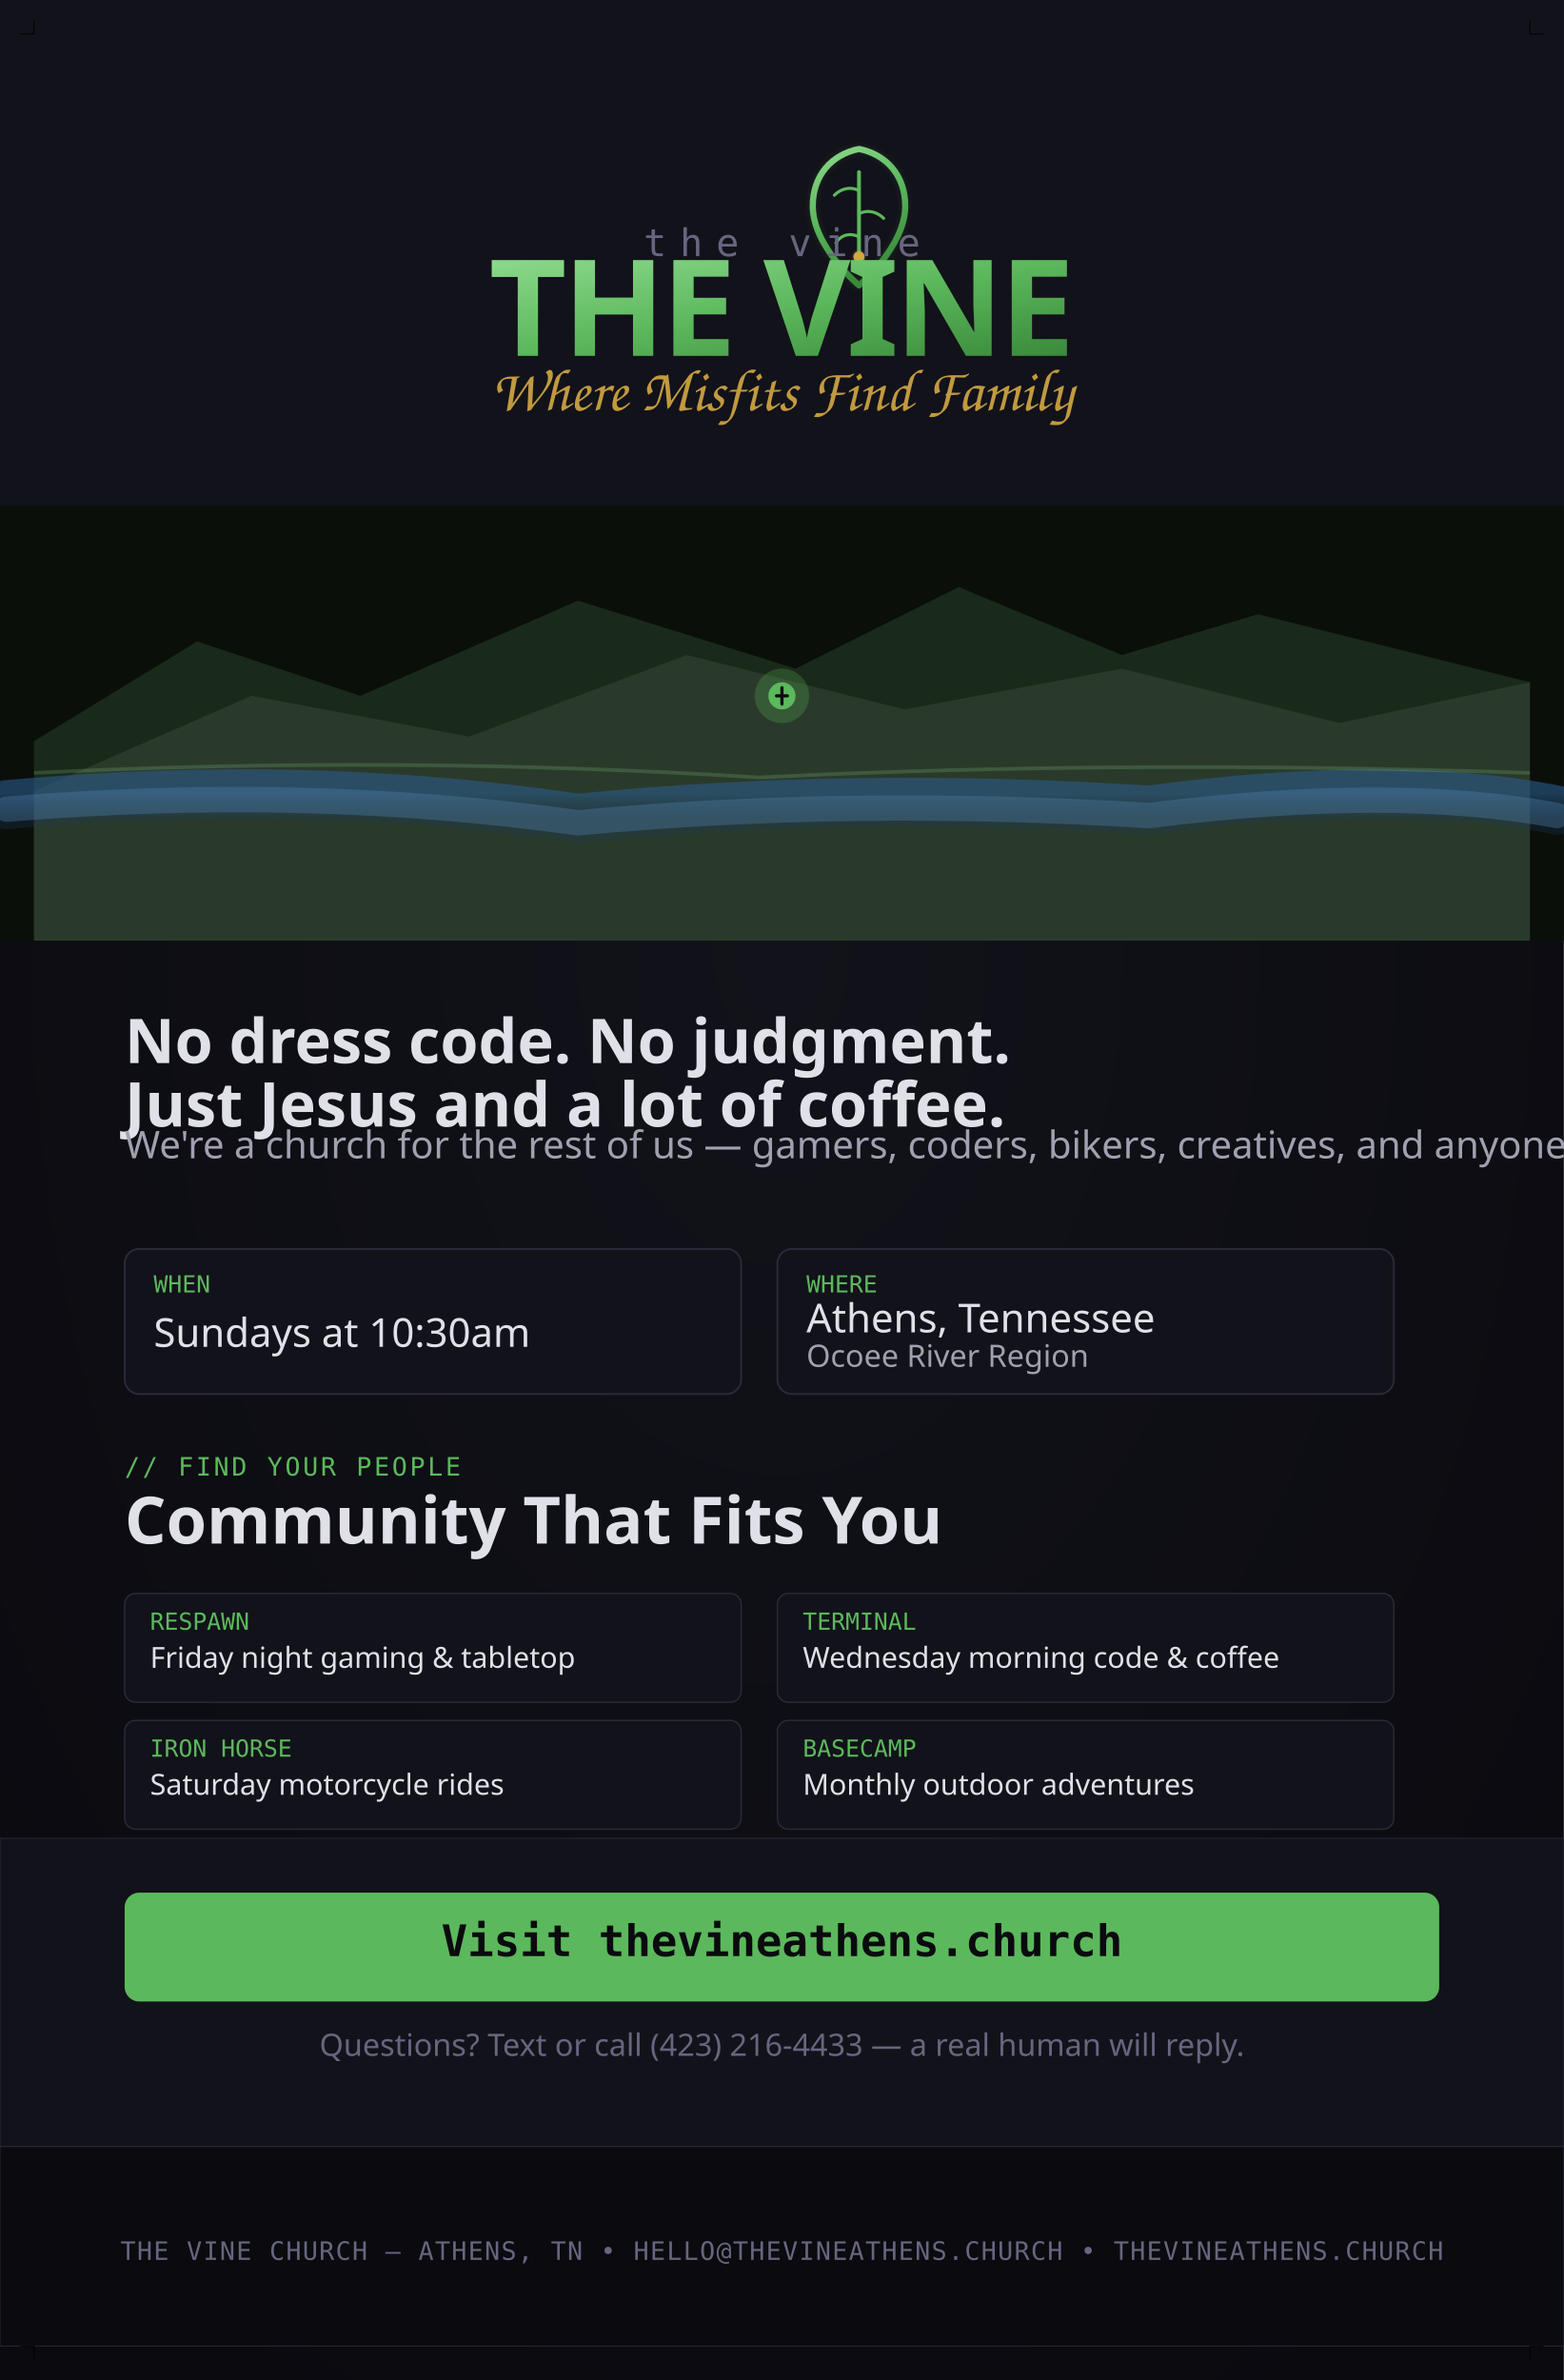
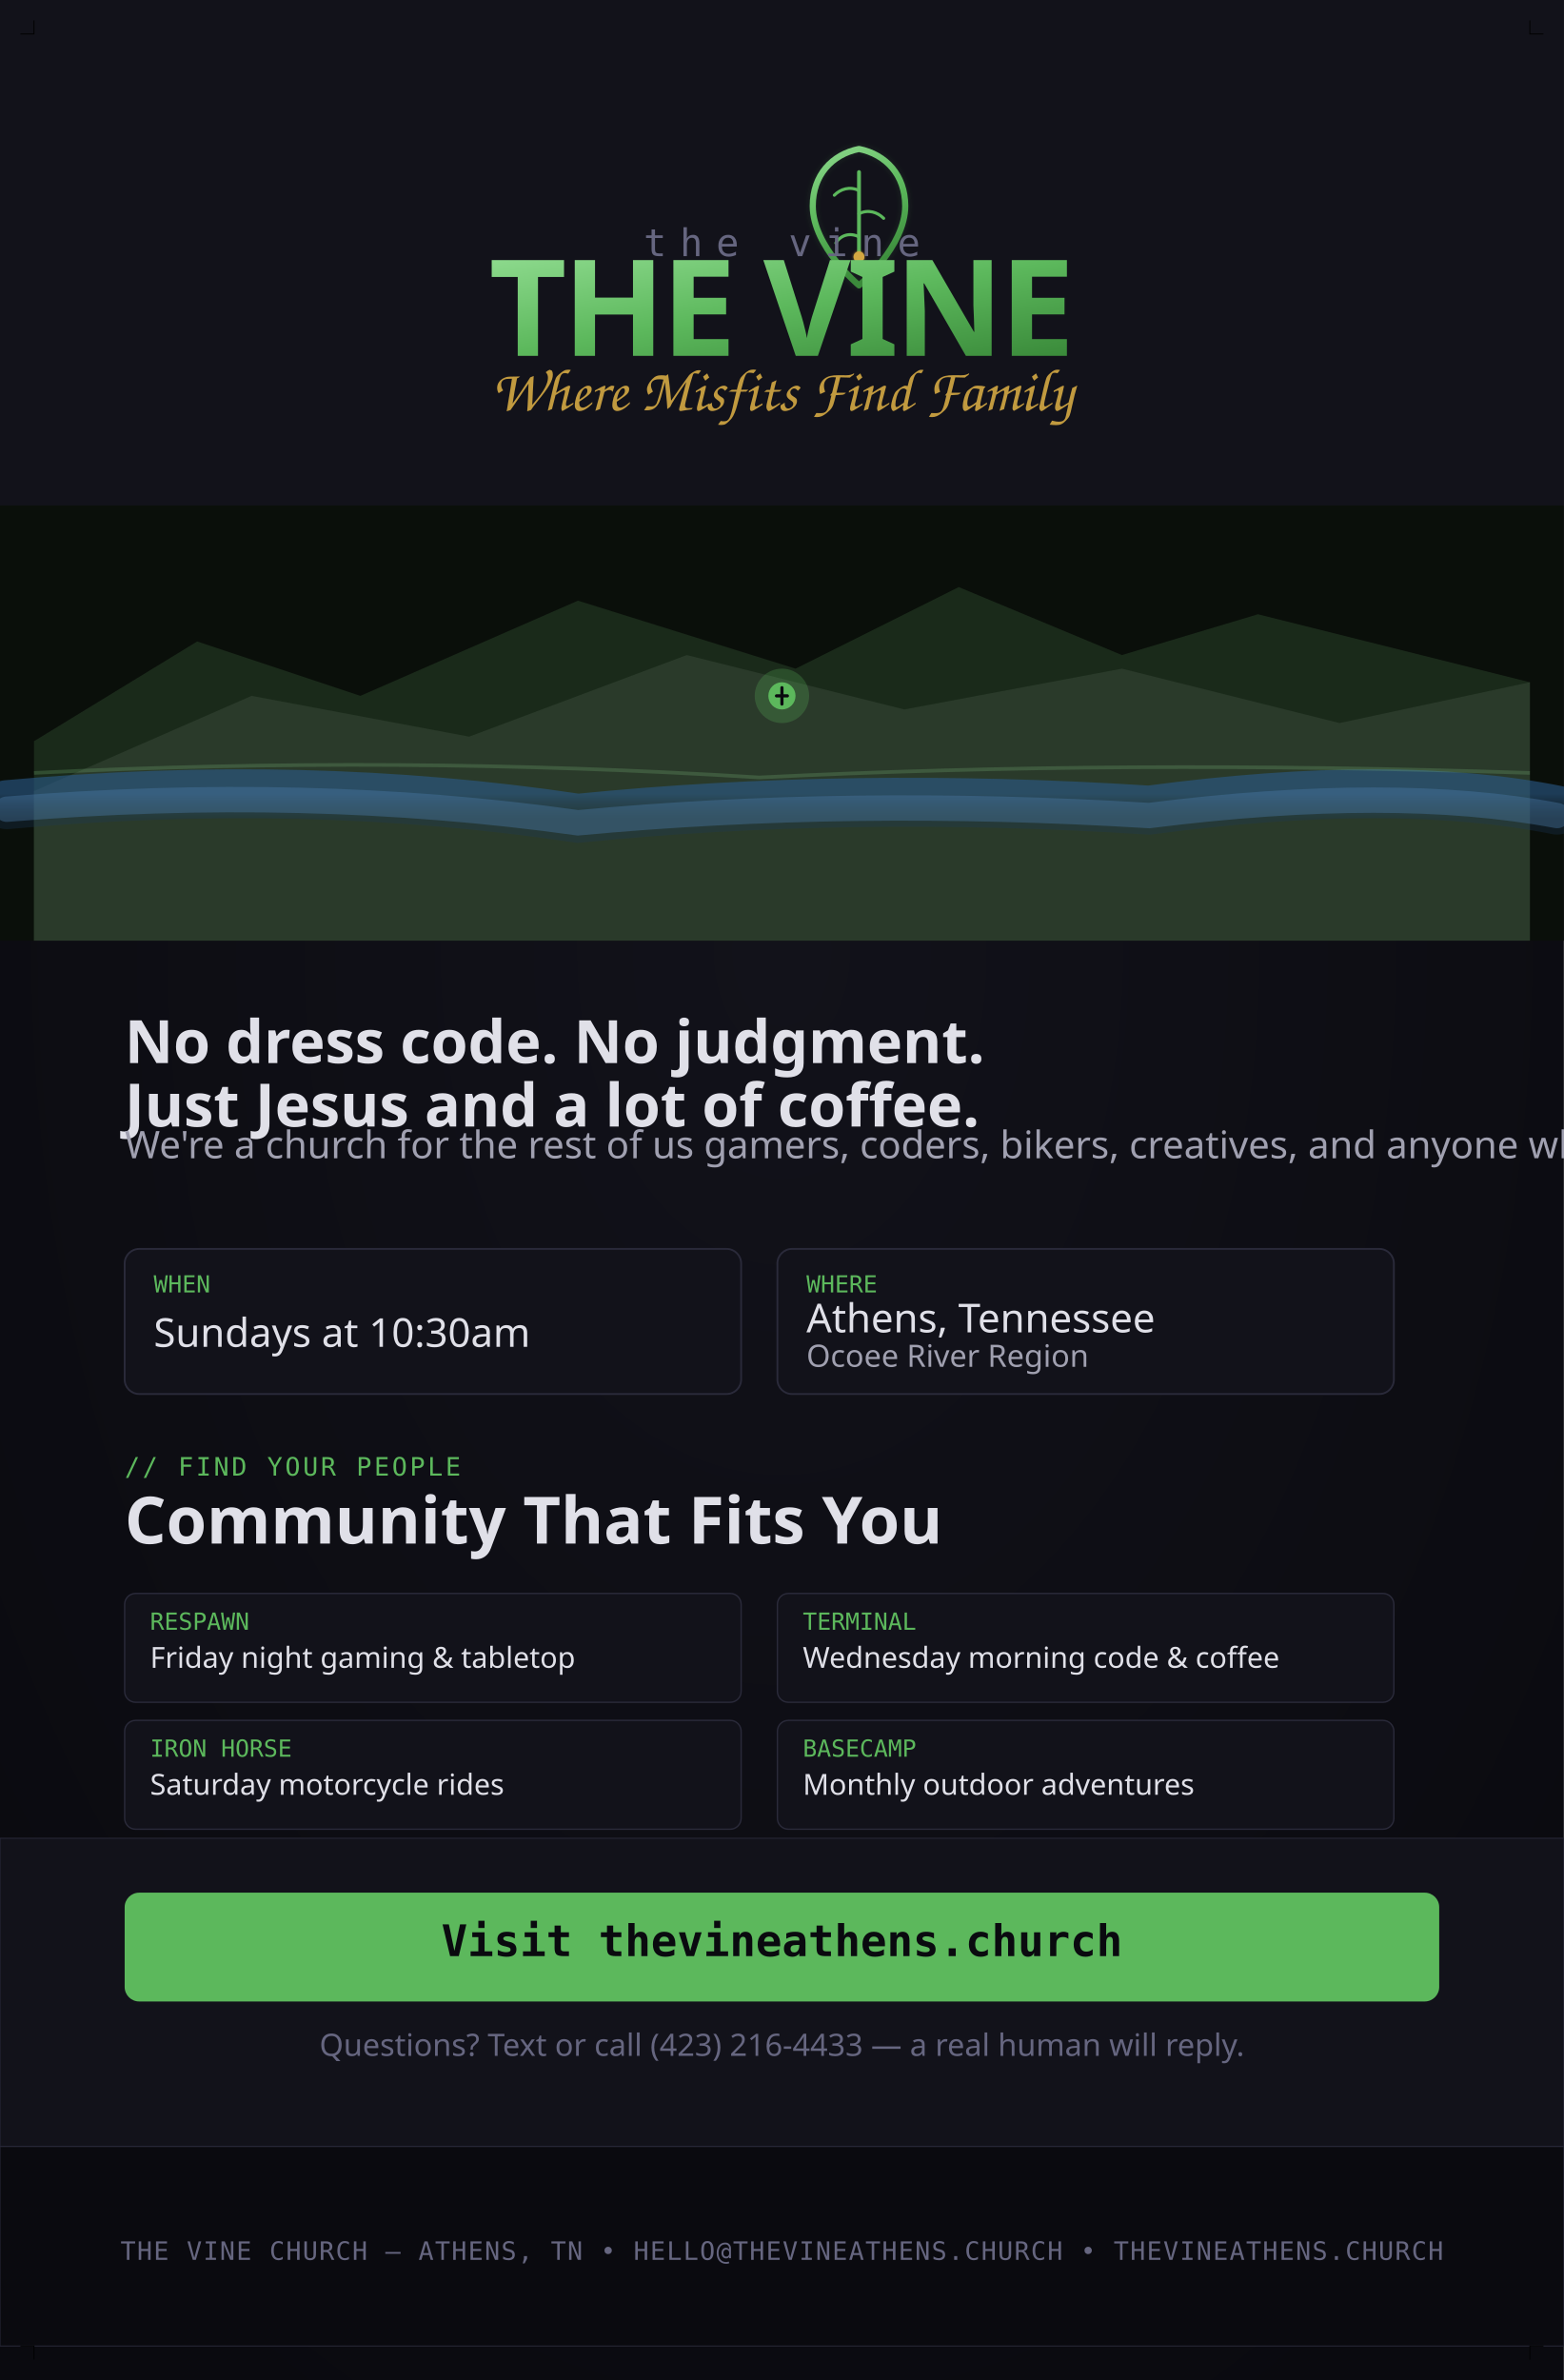
<svg xmlns="http://www.w3.org/2000/svg" viewBox="-37.5 -37.5 1725 2625" width="1725" height="2625">
  <defs>
    <radialGradient id="flyer-bg" cx="50%" cy="40%" r="70%">
      <stop offset="0%" stop-color="#12121a" />
      <stop offset="100%" stop-color="#0a0a0f" />
    </radialGradient>
    <linearGradient id="leaf-grad" x1="0" y1="0" x2="0.3" y2="1">
      <stop offset="0%" stop-color="#8cd98c" />
      <stop offset="50%" stop-color="#5cb85c" />
      <stop offset="100%" stop-color="#3a8a3a" />
    </linearGradient>
    <linearGradient id="title-grad" x1="0" y1="0" x2="1" y2="1">
      <stop offset="0%" stop-color="#8cd98c" />
      <stop offset="50%" stop-color="#5cb85c" />
      <stop offset="100%" stop-color="#3a8a3a" />
    </linearGradient>
    <linearGradient id="river-grad" x1="0" y1="0" x2="0" y2="1">
      <stop offset="0%" stop-color="#2a5a8a" stop-opacity="0.6" />
      <stop offset="100%" stop-color="#1a3a5a" stop-opacity="0.3" />
    </linearGradient>
    <filter id="amber-glow" x="-50%" y="-50%" width="200%" height="200%">
      <feGaussianBlur in="SourceGraphic" stdDeviation="2" result="blur" />
      <feMerge>
        <feMergeNode in="blur" />
        <feMergeNode in="SourceGraphic" />
      </feMerge>
    </filter>
    <filter id="leaf-glow" x="-20%" y="-20%" width="140%" height="140%">
      <feGaussianBlur in="SourceAlpha" stdDeviation="4" result="blur" />
      <feFlood flood-color="#5cb85c" flood-opacity="0.15" />
      <feComposite in2="blur" operator="in" result="glow" />
      <feMerge>
        <feMergeNode in="glow" />
        <feMergeNode in="SourceGraphic" />
      </feMerge>
    </filter>
  </defs>
  <rect x="-37.5" y="-37.5" width="1725" height="2625" fill="url(#flyer-bg)" />
  <g transform="translate(0, 0)">
    <rect x="-37.5" y="-37.5" width="1725" height="557.5" fill="#12121a" />
    <g transform="translate(825, 120) scale(0.85)">
      <path d="M100 185 C100 185 40 135 40 82 C40 42 65 15 100 8 C135 15 160 42 160 82 C160 135 100 185 100 185Z" fill="none" stroke="url(#leaf-grad)" stroke-width="8" stroke-linejoin="round" filter="url(#leaf-glow)" />
      <line x1="100" y1="38" x2="100" y2="155" stroke="#5cb85c" stroke-width="5" stroke-linecap="round" />
      <path d="M100 62 C88 56 76 60 68 68" fill="none" stroke="#5cb85c" stroke-width="4" stroke-linecap="round" />
      <path d="M100 92 C112 86 124 90 132 98" fill="none" stroke="#5cb85c" stroke-width="4" stroke-linecap="round" />
      <path d="M100 122 C88 116 76 120 70 130" fill="none" stroke="#5cb85c" stroke-width="4" stroke-linecap="round" />
      <circle cx="100" cy="148" r="7" fill="#d4a843" filter="url(#amber-glow)" />
    </g>
    <text x="825" y="245" text-anchor="middle" font-family="'JetBrains Mono', monospace" font-size="42" font-weight="400" fill="#666680" letter-spacing="0.35em">the vine</text>
    <text x="825" y="355" text-anchor="middle" font-family="'Space Grotesk', sans-serif" font-size="148" font-weight="700" fill="url(#title-grad)" letter-spacing="-0.03em">THE VINE</text>
    <text x="825" y="415" text-anchor="middle" font-family="'Caveat', cursive" font-size="66" font-weight="400" fill="#d4a843" opacity="0.9">Where Misfits Find Family</text>
  </g>
  <g transform="translate(0, 520)">
    <rect x="-37.5" width="1725" height="480" fill="#0a0f0a" />
    <path d="M0,260 L180,150 L360,210 L600,105 L840,180 L1020,90 L1200,165 L1350,120 L1650,195 L1650,480 L0,480 Z" fill="#1a2a1a" />
    <path d="M0,315 L240,210 L480,255 L720,165 L960,225 L1200,180 L1440,240 L1650,195 L1650,480 L0,480 Z" fill="#2a3a2a" />
    <path d="M-30,330 Q300,300 600,345 Q900,315 1230,336 Q1500,300 1680,336" fill="none" stroke="url(#river-grad)" stroke-width="54" stroke-linecap="round" />
    <path d="M-30,335 Q300,308 600,350 Q900,322 1230,342 Q1500,308 1680,342" fill="none" stroke="#4a7aa8" stroke-width="28" stroke-linecap="round" opacity="0.4" />
    <g transform="translate(825, 210)">
      <circle r="30" fill="#5cb85c" opacity="0.25" />
      <circle r="15" fill="#5cb85c" />
      <path d="M0,-9 L0,9" stroke="#0a0a0f" stroke-width="3.5" stroke-linecap="round" />
      <path d="M-6,0 L6,0" stroke="#0a0a0f" stroke-width="3.5" stroke-linecap="round" />
    </g>
    <path d="M0,295 Q400,275 800,300 Q1200,280 1650,295" fill="none" stroke="#8cd98c" stroke-width="4" stroke-opacity="0.2" />
  </g>
  <g transform="translate(0, 1000)">
-     <text x="100" y="135" font-family="'Space Grotesk', sans-serif" font-size="68" font-weight="600" fill="#e0e0e8">No dress code. No judgment.</text>
-     <text x="100" y="205" font-family="'Space Grotesk', sans-serif" font-size="68" font-weight="600" fill="#e0e0e8">Just Jesus and a lot of coffee.</text>
+     <text x="100" y="135" font-family="'Space Grotesk', sans-serif" font-size="66" font-weight="600" fill="#e0e0e8">No dress code. No judgment.</text>
+     <text x="100" y="205" font-family="'Space Grotesk', sans-serif" font-size="66" font-weight="600" fill="#e0e0e8">Just Jesus and a lot of coffee.</text>
    <text x="100" y="240" font-family="'Space Grotesk', sans-serif" font-size="42" fill="#a0a0b0" line-height="1.7">
-       We're a church for the rest of us — gamers, coders, bikers, creatives,<br />
+       We're a church for the rest of us<br />
+       gamers, coders, bikers, creatives,<br />
      and anyone who's ever felt like they don't fit the mold.<br />
      Real faith. Real people. Real community.
    </text>
    <g transform="translate(100, 340)">
      <rect x="0" y="0" width="680" height="160" rx="16" fill="#12121a" stroke="#2a2a3a" stroke-width="2" />
      <text x="32" y="48" font-family="'JetBrains Mono', monospace" font-size="26" fill="#5cb85c">WHEN</text>
      <text x="32" y="108" font-family="'Space Grotesk', sans-serif" font-size="44" fill="#e0e0e8">Sundays at 10:30am</text>
      <g transform="translate(720, 0)">
        <rect x="0" y="0" width="680" height="160" rx="16" fill="#12121a" stroke="#2a2a3a" stroke-width="2" />
        <text x="32" y="48" font-family="'JetBrains Mono', monospace" font-size="26" fill="#5cb85c">WHERE</text>
        <text x="32" y="92" font-family="'Space Grotesk', sans-serif" font-size="44" fill="#e0e0e8">Athens, Tennessee</text>
        <text x="32" y="130" font-family="'Space Grotesk', sans-serif" font-size="34" fill="#a0a0b0">Ocoee River Region</text>
      </g>
    </g>
    <text x="100" y="590" font-family="'JetBrains Mono', monospace" font-size="28" fill="#5cb85c" letter-spacing="0.1em">// FIND YOUR PEOPLE</text>
    <text x="100" y="665" font-family="'Space Grotesk', sans-serif" font-size="72" font-weight="600" fill="#e0e0e8">Community That Fits You</text>
    <g transform="translate(100, 720)">
      <g>
        <rect x="0" y="0" width="680" height="120" rx="12" fill="#12121a" stroke="#2a2a3a" stroke-width="1.5" />
        <text x="28" y="40" font-family="'JetBrains Mono', monospace" font-size="26" fill="#5cb85c">RESPAWN</text>
        <text x="28" y="82" font-family="'Space Grotesk', sans-serif" font-size="32" fill="#e0e0e8">Friday night gaming &amp; tabletop</text>
      </g>
      <g transform="translate(720, 0)">
        <rect x="0" y="0" width="680" height="120" rx="12" fill="#12121a" stroke="#2a2a3a" stroke-width="1.5" />
        <text x="28" y="40" font-family="'JetBrains Mono', monospace" font-size="26" fill="#5cb85c">TERMINAL</text>
        <text x="28" y="82" font-family="'Space Grotesk', sans-serif" font-size="32" fill="#e0e0e8">Wednesday morning code &amp; coffee</text>
      </g>
      <g transform="translate(0, 140)">
        <rect x="0" y="0" width="680" height="120" rx="12" fill="#12121a" stroke="#2a2a3a" stroke-width="1.5" />
        <text x="28" y="40" font-family="'JetBrains Mono', monospace" font-size="26" fill="#5cb85c">IRON HORSE</text>
        <text x="28" y="82" font-family="'Space Grotesk', sans-serif" font-size="32" fill="#e0e0e8">Saturday motorcycle rides</text>
      </g>
      <g transform="translate(720, 140)">
        <rect x="0" y="0" width="680" height="120" rx="12" fill="#12121a" stroke="#2a2a3a" stroke-width="1.5" />
        <text x="28" y="40" font-family="'JetBrains Mono', monospace" font-size="26" fill="#5cb85c">BASECAMP</text>
        <text x="28" y="82" font-family="'Space Grotesk', sans-serif" font-size="32" fill="#e0e0e8">Monthly outdoor adventures</text>
      </g>
      <g transform="translate(0, 280)">
        <rect x="0" y="0" width="680" height="120" rx="12" fill="#12121a" stroke="#2a2a3a" stroke-width="1.5" />
        <text x="28" y="40" font-family="'JetBrains Mono', monospace" font-size="26" fill="#5cb85c">BRANCHES</text>
        <text x="28" y="82" font-family="'Space Grotesk', sans-serif" font-size="32" fill="#e0e0e8">Weekly discipleship groups</text>
      </g>
      <g transform="translate(720, 280)">
        <rect x="0" y="0" width="680" height="120" rx="12" fill="#12121a" stroke="#2a2a3a" stroke-width="1.5" />
        <text x="28" y="40" font-family="'JetBrains Mono', monospace" font-size="26" fill="#5cb85c">AMPLIFIED</text>
        <text x="28" y="82" font-family="'Space Grotesk', sans-serif" font-size="32" fill="#e0e0e8">Thursday music &amp; worship</text>
      </g>
    </g>
  </g>
  <g transform="translate(0, 1990)">
    <rect x="-37.5" width="1725" height="340" fill="#12121a" stroke="#2a2a3a" stroke-width="1" />
    <rect x="100" y="60" width="1450" height="120" rx="16" fill="#5cb85c" />
    <text x="825" y="130" text-anchor="middle" font-family="'JetBrains Mono', monospace" font-size="48" font-weight="700" fill="#0a0a0f">Visit thevineathens.church</text>
    <text x="825" y="240" text-anchor="middle" font-family="'Space Grotesk', sans-serif" font-size="34" fill="#666680">Questions? Text or call (423) 216-4433 — a real human will reply.</text>
  </g>
  <g transform="translate(0, 2330)">
    <rect x="-37.5" width="1725" height="220" fill="#0a0a0f" stroke="#2a2a3a" stroke-width="1" />
    <text x="825" y="125" text-anchor="middle" font-family="'JetBrains Mono', monospace" font-size="28" fill="#666680" letter-spacing="0.05em">THE VINE CHURCH — ATHENS, TN • HELLO@THEVINEATHENS.CHURCH • THEVINEATHENS.CHURCH</text>
  </g>
  <g stroke="#000000" stroke-width="1" fill="none">
    <path d="M-15,0 L0,0 L0,-15" />
    <path d="M1650,-15 L1650,0 L1665,0" />
    <path d="M-15,2550 L0,2550 L0,2565" />
    <path d="M1650,2565 L1650,2550 L1665,2550" />
  </g>
</svg>
